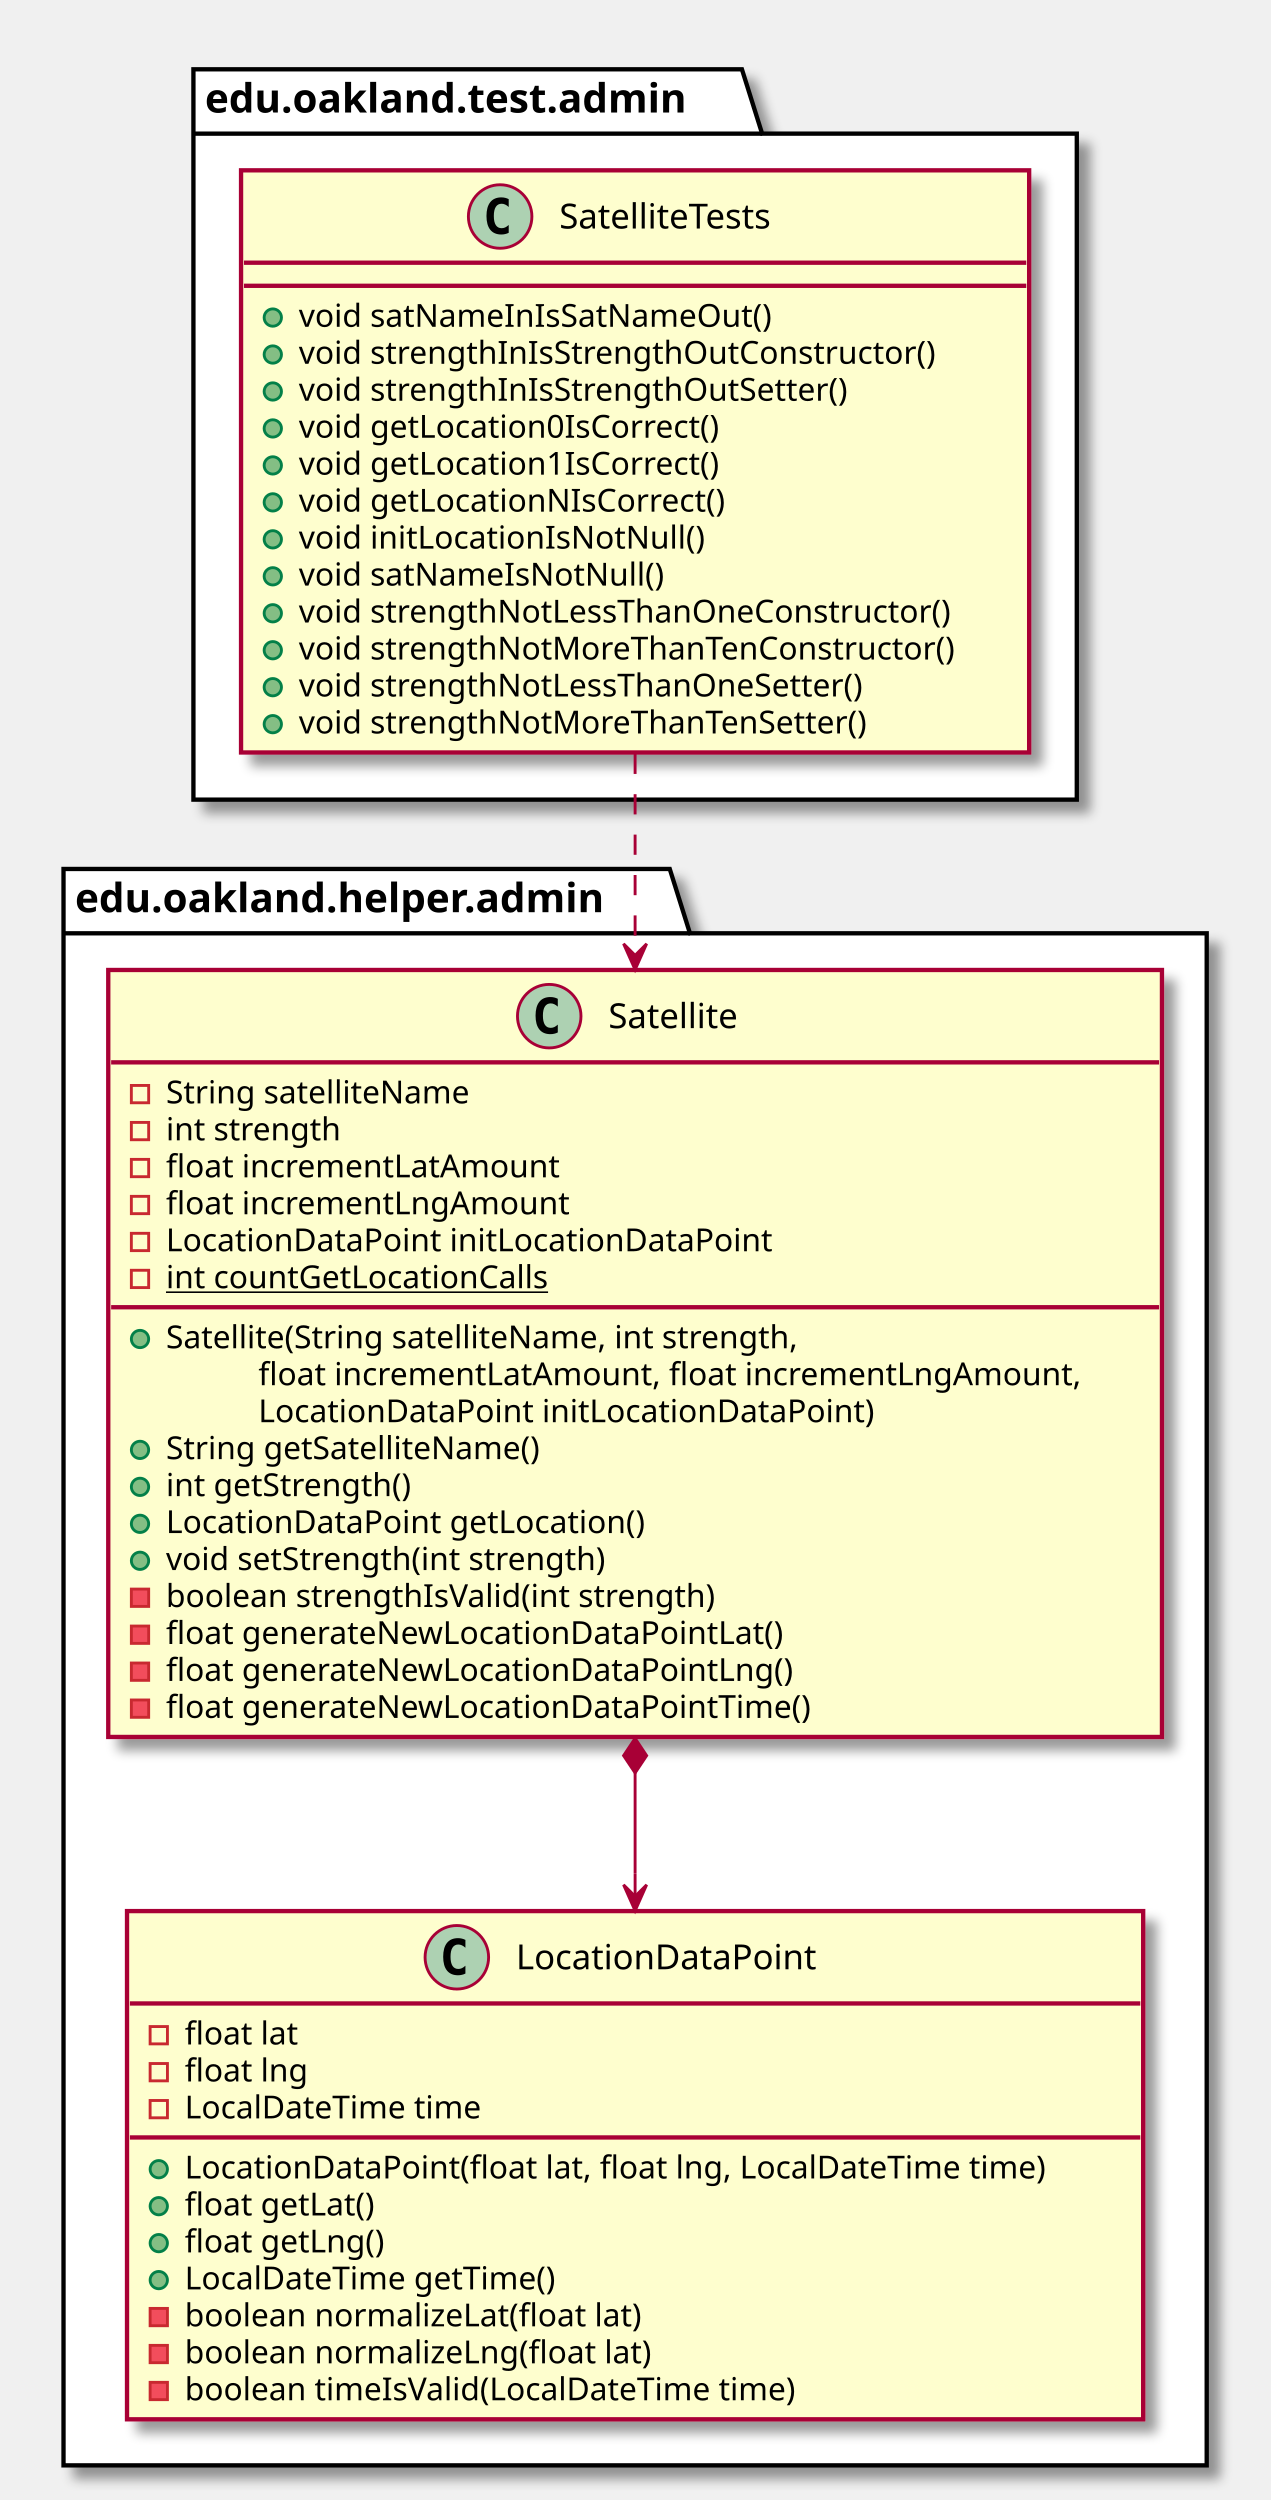
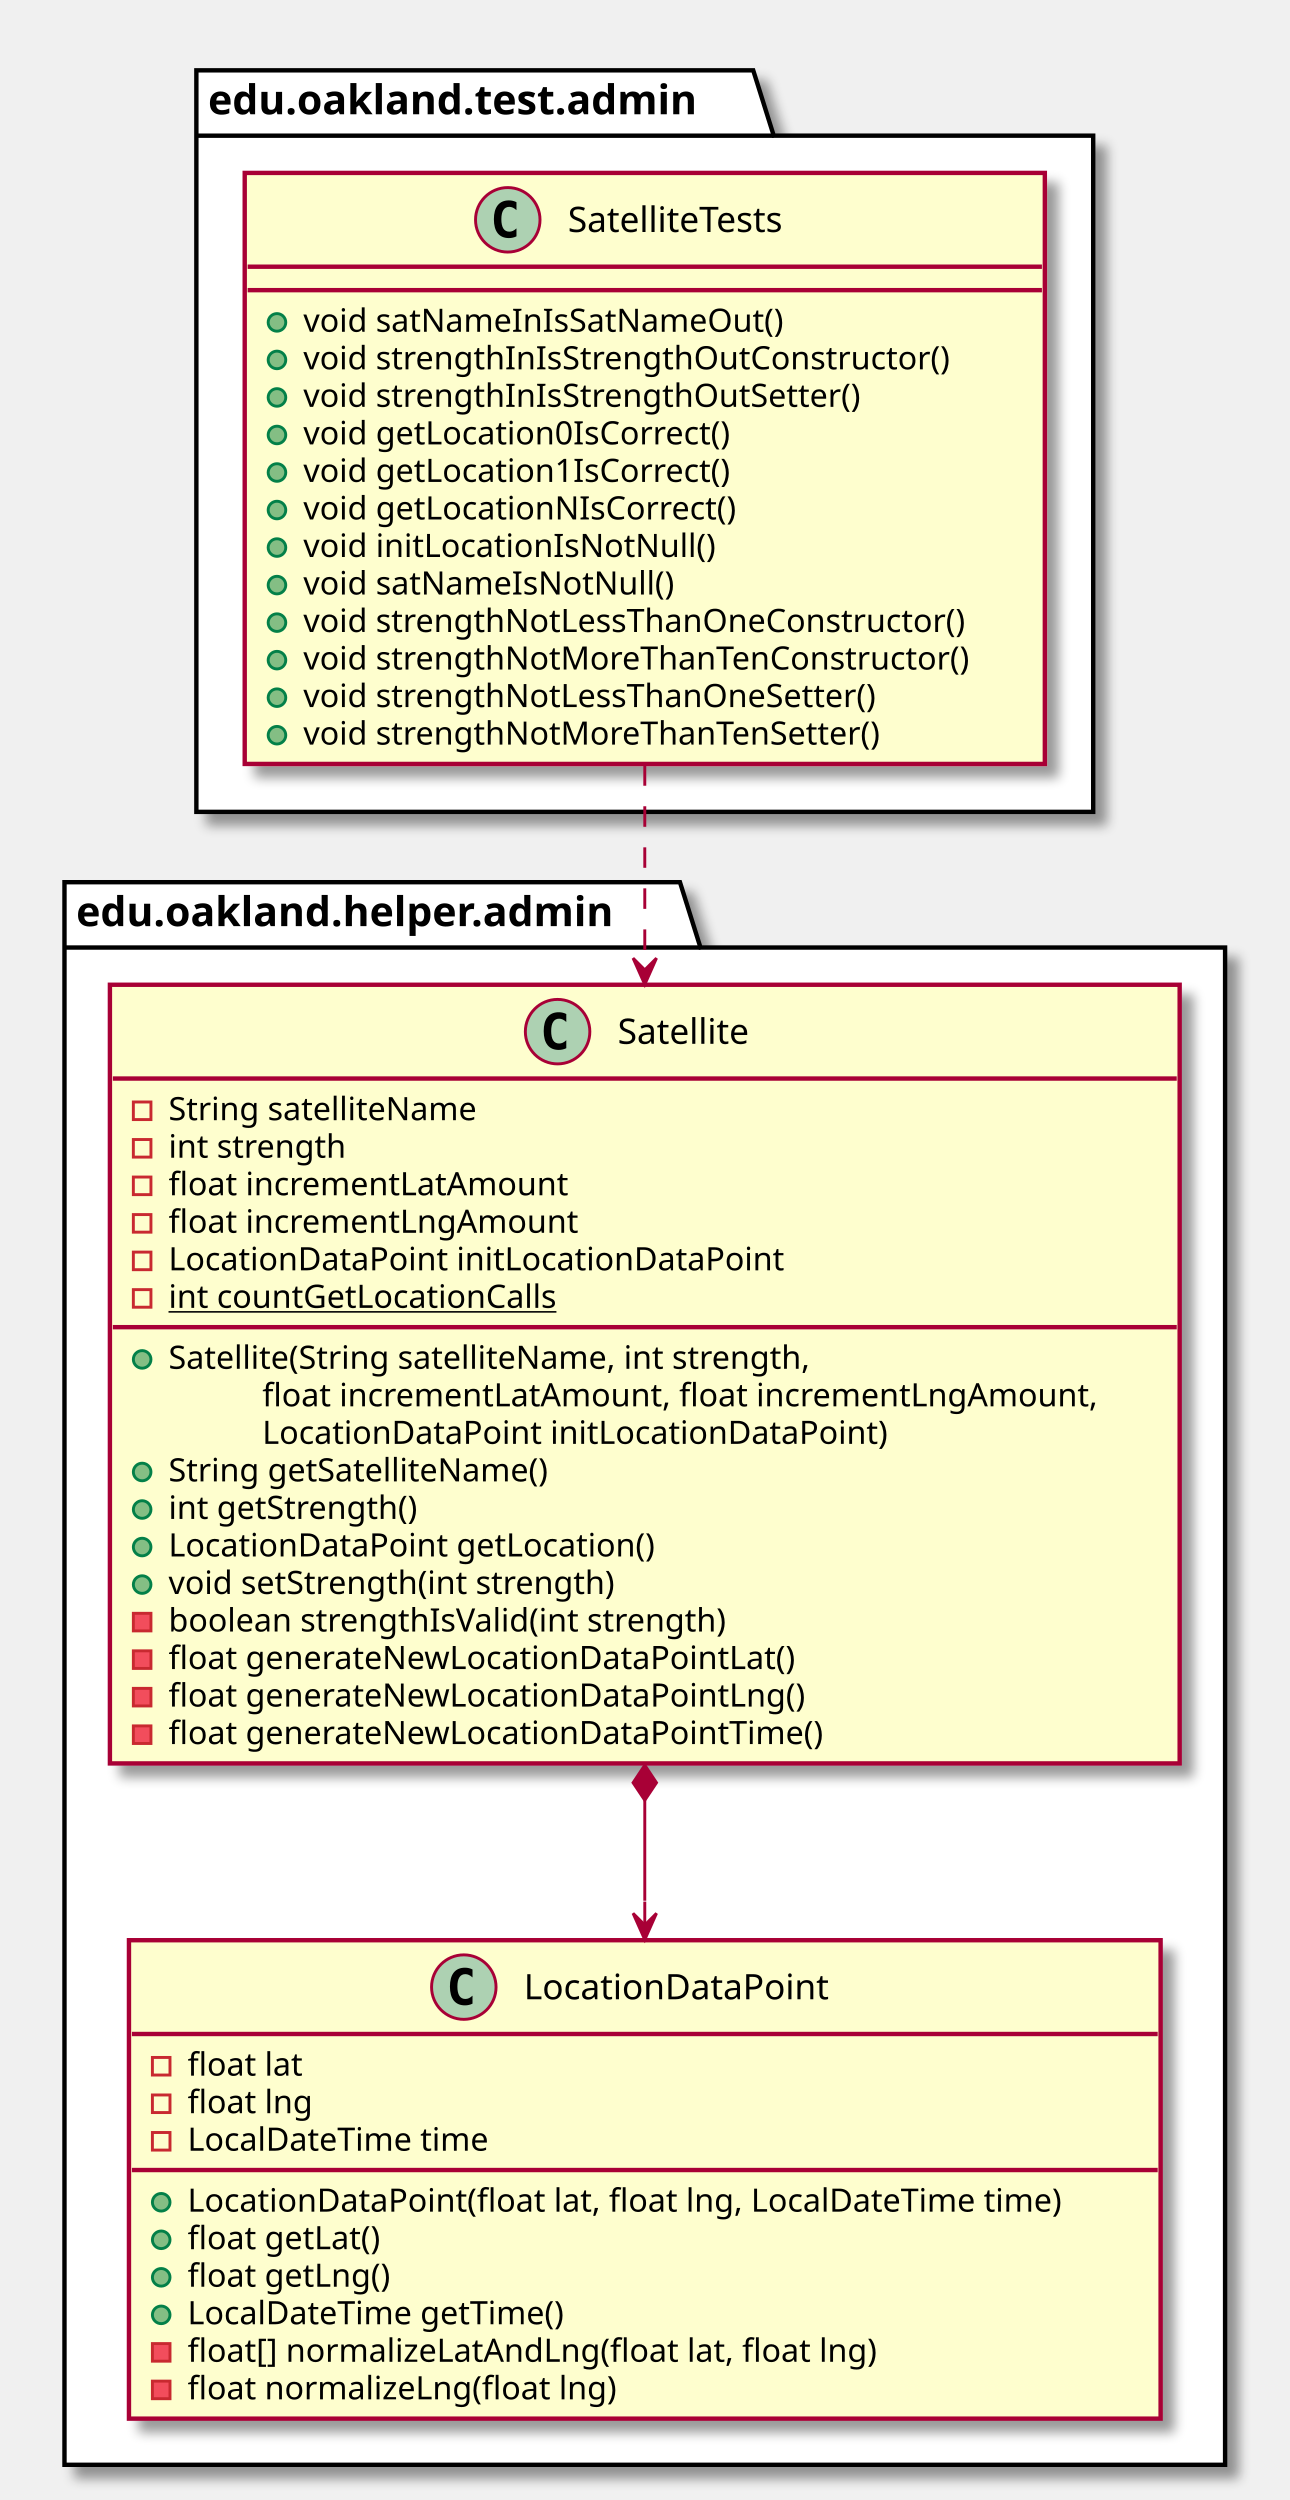
- <svg xmlns="http://www.w3.org/2000/svg" contentScriptType="application/ecmascript" contentStyleType="text/css" height="866px" preserveAspectRatio="none" style="width:440px;height:866px;" version="1.1" viewBox="0 0 440 866" width="440px" zoomAndPan="magnify">
+ <svg xmlns="http://www.w3.org/2000/svg" contentScriptType="application/ecmascript" contentStyleType="text/css" height="853px" preserveAspectRatio="none" style="width:440px;height:853px;" version="1.1" viewBox="0 0 440 853" width="440px" zoomAndPan="magnify">
  <defs>
-     <filter height="300%" id="ff9g3ljbw5p0y" width="300%" x="-1" y="-1">
+     <filter height="300%" id="f17sy8su5rb8aw" width="300%" x="-1" y="-1">
      <feGaussianBlur result="blurOut" stdDeviation="2.0" />
      <feColorMatrix in="blurOut" result="blurOut2" type="matrix" values="0 0 0 0 0 0 0 0 0 0 0 0 0 0 0 0 0 0 .4 0" />
      <feOffset dx="4.0" dy="4.0" in="blurOut2" result="blurOut3" />
      <feBlend in="SourceGraphic" in2="blurOut3" mode="normal" />
    </filter>
  </defs>
  <g>
-     <polygon fill="#FFFFFF" filter="url(#ff9g3ljbw5p0y)" points="67,24,257,24,264,46.297,373,46.297,373,277,67,277,67,24" style="stroke: #000000; stroke-width: 1.5;" />
+     <polygon fill="#FFFFFF" filter="url(#f17sy8su5rb8aw)" points="67,24,257,24,264,46.297,373,46.297,373,277,67,277,67,24" style="stroke: #000000; stroke-width: 1.5;" />
    <line style="stroke: #000000; stroke-width: 1.5;" x1="67" x2="264" y1="46.297" y2="46.297" />
    <text fill="#000000" font-family="sans-serif" font-size="14" font-weight="bold" lengthAdjust="spacingAndGlyphs" textLength="184" x="71" y="38.995">edu.oakland.test.admin</text>
-     <polygon fill="#FFFFFF" filter="url(#ff9g3ljbw5p0y)" points="22,301,232,301,239,323.297,418,323.297,418,854,22,854,22,301" style="stroke: #000000; stroke-width: 1.5;" />
+     <polygon fill="#FFFFFF" filter="url(#f17sy8su5rb8aw)" points="22,301,232,301,239,323.297,418,323.297,418,841,22,841,22,301" style="stroke: #000000; stroke-width: 1.5;" />
    <line style="stroke: #000000; stroke-width: 1.5;" x1="22" x2="239" y1="323.297" y2="323.297" />
    <text fill="#000000" font-family="sans-serif" font-size="14" font-weight="bold" lengthAdjust="spacingAndGlyphs" textLength="204" x="26" y="315.995">edu.oakland.helper.admin</text>
-     <rect fill="#FEFECE" filter="url(#ff9g3ljbw5p0y)" height="201.656" id="SatelliteTests" style="stroke: #A80036; stroke-width: 1.5;" width="273" x="83.5" y="59" />
+     <rect fill="#FEFECE" filter="url(#f17sy8su5rb8aw)" height="201.656" id="SatelliteTests" style="stroke: #A80036; stroke-width: 1.5;" width="273" x="83.5" y="59" />
    <ellipse cx="173.25" cy="75" fill="#ADD1B2" rx="11" ry="11" style="stroke: #A80036; stroke-width: 1.0;" />
    <path d="M176.219,80.641 Q175.641,80.938 175,81.078 Q174.359,81.234 173.656,81.234 Q171.156,81.234 169.828,79.594 Q168.516,77.938 168.516,74.812 Q168.516,71.688 169.828,70.031 Q171.156,68.375 173.656,68.375 Q174.359,68.375 175,68.531 Q175.656,68.688 176.219,68.984 L176.219,71.703 Q175.594,71.125 175,70.859 Q174.406,70.578 173.781,70.578 Q172.438,70.578 171.75,71.656 Q171.062,72.719 171.062,74.812 Q171.062,76.906 171.75,77.984 Q172.438,79.047 173.781,79.047 Q174.406,79.047 175,78.781 Q175.594,78.5 176.219,77.922 L176.219,80.641 Z " />
    <text fill="#000000" font-family="sans-serif" font-size="12" lengthAdjust="spacingAndGlyphs" textLength="85" x="193.75" y="79.154">SatelliteTests</text>
    <line style="stroke: #A80036; stroke-width: 1.5;" x1="84.5" x2="355.5" y1="91" y2="91" />
    <line style="stroke: #A80036; stroke-width: 1.5;" x1="84.5" x2="355.5" y1="99" y2="99" />
    <ellipse cx="94.5" cy="110" fill="#84BE84" rx="3" ry="3" style="stroke: #038048; stroke-width: 1.0;" />
    <text fill="#000000" font-family="sans-serif" font-size="11" lengthAdjust="spacingAndGlyphs" textLength="178" x="103.5" y="113.21">void satNameInIsSatNameOut()</text>
    <ellipse cx="94.5" cy="122.805" fill="#84BE84" rx="3" ry="3" style="stroke: #038048; stroke-width: 1.0;" />
    <text fill="#000000" font-family="sans-serif" font-size="11" lengthAdjust="spacingAndGlyphs" textLength="239" x="103.5" y="126.015">void strengthInIsStrengthOutConstructor()</text>
    <ellipse cx="94.5" cy="135.609" fill="#84BE84" rx="3" ry="3" style="stroke: #038048; stroke-width: 1.0;" />
    <text fill="#000000" font-family="sans-serif" font-size="11" lengthAdjust="spacingAndGlyphs" textLength="207" x="103.5" y="138.82">void strengthInIsStrengthOutSetter()</text>
    <ellipse cx="94.5" cy="148.414" fill="#84BE84" rx="3" ry="3" style="stroke: #038048; stroke-width: 1.0;" />
    <text fill="#000000" font-family="sans-serif" font-size="11" lengthAdjust="spacingAndGlyphs" textLength="159" x="103.5" y="151.625">void getLocation0IsCorrect()</text>
    <ellipse cx="94.5" cy="161.219" fill="#84BE84" rx="3" ry="3" style="stroke: #038048; stroke-width: 1.0;" />
    <text fill="#000000" font-family="sans-serif" font-size="11" lengthAdjust="spacingAndGlyphs" textLength="159" x="103.5" y="164.429">void getLocation1IsCorrect()</text>
    <ellipse cx="94.5" cy="174.023" fill="#84BE84" rx="3" ry="3" style="stroke: #038048; stroke-width: 1.0;" />
    <text fill="#000000" font-family="sans-serif" font-size="11" lengthAdjust="spacingAndGlyphs" textLength="160" x="103.5" y="177.234">void getLocationNIsCorrect()</text>
    <ellipse cx="94.5" cy="186.828" fill="#84BE84" rx="3" ry="3" style="stroke: #038048; stroke-width: 1.0;" />
    <text fill="#000000" font-family="sans-serif" font-size="11" lengthAdjust="spacingAndGlyphs" textLength="149" x="103.5" y="190.039">void initLocationIsNotNull()</text>
    <ellipse cx="94.5" cy="199.633" fill="#84BE84" rx="3" ry="3" style="stroke: #038048; stroke-width: 1.0;" />
    <text fill="#000000" font-family="sans-serif" font-size="11" lengthAdjust="spacingAndGlyphs" textLength="136" x="103.5" y="202.843">void satNameIsNotNull()</text>
    <ellipse cx="94.5" cy="212.438" fill="#84BE84" rx="3" ry="3" style="stroke: #038048; stroke-width: 1.0;" />
    <text fill="#000000" font-family="sans-serif" font-size="11" lengthAdjust="spacingAndGlyphs" textLength="247" x="103.5" y="215.648">void strengthNotLessThanOneConstructor()</text>
    <ellipse cx="94.5" cy="225.242" fill="#84BE84" rx="3" ry="3" style="stroke: #038048; stroke-width: 1.0;" />
    <text fill="#000000" font-family="sans-serif" font-size="11" lengthAdjust="spacingAndGlyphs" textLength="246" x="103.5" y="228.453">void strengthNotMoreThanTenConstructor()</text>
    <ellipse cx="94.5" cy="238.047" fill="#84BE84" rx="3" ry="3" style="stroke: #038048; stroke-width: 1.0;" />
    <text fill="#000000" font-family="sans-serif" font-size="11" lengthAdjust="spacingAndGlyphs" textLength="215" x="103.5" y="241.257">void strengthNotLessThanOneSetter()</text>
    <ellipse cx="94.5" cy="250.852" fill="#84BE84" rx="3" ry="3" style="stroke: #038048; stroke-width: 1.0;" />
    <text fill="#000000" font-family="sans-serif" font-size="11" lengthAdjust="spacingAndGlyphs" textLength="214" x="103.5" y="254.062">void strengthNotMoreThanTenSetter()</text>
-     <rect fill="#FEFECE" filter="url(#ff9g3ljbw5p0y)" height="265.68" id="Satellite" style="stroke: #A80036; stroke-width: 1.5;" width="365" x="37.5" y="336" />
+     <rect fill="#FEFECE" filter="url(#f17sy8su5rb8aw)" height="265.68" id="Satellite" style="stroke: #A80036; stroke-width: 1.5;" width="365" x="37.5" y="336" />
    <ellipse cx="190.25" cy="352" fill="#ADD1B2" rx="11" ry="11" style="stroke: #A80036; stroke-width: 1.0;" />
    <path d="M193.219,357.641 Q192.641,357.938 192,358.078 Q191.359,358.234 190.656,358.234 Q188.156,358.234 186.828,356.594 Q185.516,354.938 185.516,351.812 Q185.516,348.688 186.828,347.031 Q188.156,345.375 190.656,345.375 Q191.359,345.375 192,345.531 Q192.656,345.688 193.219,345.984 L193.219,348.703 Q192.594,348.125 192,347.859 Q191.406,347.578 190.781,347.578 Q189.438,347.578 188.75,348.656 Q188.062,349.719 188.062,351.812 Q188.062,353.906 188.75,354.984 Q189.438,356.047 190.781,356.047 Q191.406,356.047 192,355.781 Q192.594,355.5 193.219,354.922 L193.219,357.641 Z " />
    <text fill="#000000" font-family="sans-serif" font-size="12" lengthAdjust="spacingAndGlyphs" textLength="51" x="210.75" y="356.154">Satellite</text>
    <line style="stroke: #A80036; stroke-width: 1.5;" x1="38.5" x2="401.5" y1="368" y2="368" />
    <rect fill="none" height="6" style="stroke: #C82930; stroke-width: 1.0;" width="6" x="45.5" y="376" />
    <text fill="#000000" font-family="sans-serif" font-size="11" lengthAdjust="spacingAndGlyphs" textLength="116" x="57.5" y="382.21">String satelliteName</text>
    <rect fill="none" height="6" style="stroke: #C82930; stroke-width: 1.0;" width="6" x="45.5" y="388.805" />
    <text fill="#000000" font-family="sans-serif" font-size="11" lengthAdjust="spacingAndGlyphs" textLength="66" x="57.5" y="395.015">int strength</text>
    <rect fill="none" height="6" style="stroke: #C82930; stroke-width: 1.0;" width="6" x="45.5" y="401.609" />
    <text fill="#000000" font-family="sans-serif" font-size="11" lengthAdjust="spacingAndGlyphs" textLength="146" x="57.5" y="407.82">float incrementLatAmount</text>
    <rect fill="none" height="6" style="stroke: #C82930; stroke-width: 1.0;" width="6" x="45.5" y="414.414" />
    <text fill="#000000" font-family="sans-serif" font-size="11" lengthAdjust="spacingAndGlyphs" textLength="149" x="57.5" y="420.625">float incrementLngAmount</text>
    <rect fill="none" height="6" style="stroke: #C82930; stroke-width: 1.0;" width="6" x="45.5" y="427.219" />
    <text fill="#000000" font-family="sans-serif" font-size="11" lengthAdjust="spacingAndGlyphs" textLength="223" x="57.5" y="433.429">LocationDataPoint initLocationDataPoint</text>
    <rect fill="none" height="6" style="stroke: #C82930; stroke-width: 1.0;" width="6" x="45.5" y="440.023" />
    <text fill="#000000" font-family="sans-serif" font-size="11" lengthAdjust="spacingAndGlyphs" text-decoration="underline" textLength="144" x="57.5" y="446.234">int countGetLocationCalls</text>
    <line style="stroke: #A80036; stroke-width: 1.5;" x1="38.5" x2="401.5" y1="452.828" y2="452.828" />
    <ellipse cx="48.5" cy="463.828" fill="#84BE84" rx="3" ry="3" style="stroke: #038048; stroke-width: 1.0;" />
    <text fill="#000000" font-family="sans-serif" font-size="11" lengthAdjust="spacingAndGlyphs" textLength="244" x="57.5" y="467.039">Satellite(String satelliteName, int strength,</text>
    <text fill="#000000" font-family="sans-serif" font-size="11" lengthAdjust="spacingAndGlyphs" textLength="307" x="89.5" y="479.843">float incrementLatAmount, float incrementLngAmount,</text>
    <text fill="#000000" font-family="sans-serif" font-size="11" lengthAdjust="spacingAndGlyphs" textLength="227" x="89.5" y="492.648">LocationDataPoint initLocationDataPoint)</text>
    <ellipse cx="48.5" cy="502.242" fill="#84BE84" rx="3" ry="3" style="stroke: #038048; stroke-width: 1.0;" />
    <text fill="#000000" font-family="sans-serif" font-size="11" lengthAdjust="spacingAndGlyphs" textLength="143" x="57.5" y="505.453">String getSatelliteName()</text>
    <ellipse cx="48.5" cy="515.047" fill="#84BE84" rx="3" ry="3" style="stroke: #038048; stroke-width: 1.0;" />
    <text fill="#000000" font-family="sans-serif" font-size="11" lengthAdjust="spacingAndGlyphs" textLength="93" x="57.5" y="518.257">int getStrength()</text>
    <ellipse cx="48.5" cy="527.852" fill="#84BE84" rx="3" ry="3" style="stroke: #038048; stroke-width: 1.0;" />
    <text fill="#000000" font-family="sans-serif" font-size="11" lengthAdjust="spacingAndGlyphs" textLength="178" x="57.5" y="531.062">LocationDataPoint getLocation()</text>
    <ellipse cx="48.5" cy="540.656" fill="#84BE84" rx="3" ry="3" style="stroke: #038048; stroke-width: 1.0;" />
    <text fill="#000000" font-family="sans-serif" font-size="11" lengthAdjust="spacingAndGlyphs" textLength="168" x="57.5" y="543.867">void setStrength(int strength)</text>
    <rect fill="#F24D5C" height="6" style="stroke: #C82930; stroke-width: 1.0;" width="6" x="45.5" y="550.461" />
    <text fill="#000000" font-family="sans-serif" font-size="11" lengthAdjust="spacingAndGlyphs" textLength="208" x="57.5" y="556.671">boolean strengthIsValid(int strength)</text>
    <rect fill="#F24D5C" height="6" style="stroke: #C82930; stroke-width: 1.0;" width="6" x="45.5" y="563.266" />
    <text fill="#000000" font-family="sans-serif" font-size="11" lengthAdjust="spacingAndGlyphs" textLength="230" x="57.5" y="569.476">float generateNewLocationDataPointLat()</text>
    <rect fill="#F24D5C" height="6" style="stroke: #C82930; stroke-width: 1.0;" width="6" x="45.5" y="576.07" />
    <text fill="#000000" font-family="sans-serif" font-size="11" lengthAdjust="spacingAndGlyphs" textLength="233" x="57.5" y="582.281">float generateNewLocationDataPointLng()</text>
    <rect fill="#F24D5C" height="6" style="stroke: #C82930; stroke-width: 1.0;" width="6" x="45.5" y="588.875" />
    <text fill="#000000" font-family="sans-serif" font-size="11" lengthAdjust="spacingAndGlyphs" textLength="241" x="57.5" y="595.085">float generateNewLocationDataPointTime()</text>
-     <rect fill="#FEFECE" filter="url(#ff9g3ljbw5p0y)" height="176.047" id="LocationDataPoint" style="stroke: #A80036; stroke-width: 1.5;" width="352" x="44" y="662" />
+     <rect fill="#FEFECE" filter="url(#f17sy8su5rb8aw)" height="163.242" id="LocationDataPoint" style="stroke: #A80036; stroke-width: 1.5;" width="352" x="44" y="662" />
    <ellipse cx="158.25" cy="678" fill="#ADD1B2" rx="11" ry="11" style="stroke: #A80036; stroke-width: 1.0;" />
    <path d="M161.219,683.641 Q160.641,683.938 160,684.078 Q159.359,684.234 158.656,684.234 Q156.156,684.234 154.828,682.594 Q153.516,680.938 153.516,677.812 Q153.516,674.688 154.828,673.031 Q156.156,671.375 158.656,671.375 Q159.359,671.375 160,671.531 Q160.656,671.688 161.219,671.984 L161.219,674.703 Q160.594,674.125 160,673.859 Q159.406,673.578 158.781,673.578 Q157.438,673.578 156.75,674.656 Q156.062,675.719 156.062,677.812 Q156.062,679.906 156.75,680.984 Q157.438,682.047 158.781,682.047 Q159.406,682.047 160,681.781 Q160.594,681.5 161.219,680.922 L161.219,683.641 Z " />
    <text fill="#000000" font-family="sans-serif" font-size="12" lengthAdjust="spacingAndGlyphs" textLength="115" x="178.75" y="682.154">LocationDataPoint</text>
    <line style="stroke: #A80036; stroke-width: 1.5;" x1="45" x2="395" y1="694" y2="694" />
    <rect fill="none" height="6" style="stroke: #C82930; stroke-width: 1.0;" width="6" x="52" y="702" />
    <text fill="#000000" font-family="sans-serif" font-size="11" lengthAdjust="spacingAndGlyphs" textLength="43" x="64" y="708.21">float lat</text>
    <rect fill="none" height="6" style="stroke: #C82930; stroke-width: 1.0;" width="6" x="52" y="714.805" />
    <text fill="#000000" font-family="sans-serif" font-size="11" lengthAdjust="spacingAndGlyphs" textLength="46" x="64" y="721.015">float lng</text>
    <rect fill="none" height="6" style="stroke: #C82930; stroke-width: 1.0;" width="6" x="52" y="727.609" />
    <text fill="#000000" font-family="sans-serif" font-size="11" lengthAdjust="spacingAndGlyphs" textLength="112" x="64" y="733.82">LocalDateTime time</text>
    <line style="stroke: #A80036; stroke-width: 1.5;" x1="45" x2="395" y1="740.414" y2="740.414" />
    <ellipse cx="55" cy="751.414" fill="#84BE84" rx="3" ry="3" style="stroke: #038048; stroke-width: 1.0;" />
    <text fill="#000000" font-family="sans-serif" font-size="11" lengthAdjust="spacingAndGlyphs" textLength="326" x="64" y="754.625">LocationDataPoint(float lat, float lng, LocalDateTime time)</text>
    <ellipse cx="55" cy="764.219" fill="#84BE84" rx="3" ry="3" style="stroke: #038048; stroke-width: 1.0;" />
    <text fill="#000000" font-family="sans-serif" font-size="11" lengthAdjust="spacingAndGlyphs" textLength="72" x="64" y="767.429">float getLat()</text>
    <ellipse cx="55" cy="777.023" fill="#84BE84" rx="3" ry="3" style="stroke: #038048; stroke-width: 1.0;" />
    <text fill="#000000" font-family="sans-serif" font-size="11" lengthAdjust="spacingAndGlyphs" textLength="75" x="64" y="780.234">float getLng()</text>
    <ellipse cx="55" cy="789.828" fill="#84BE84" rx="3" ry="3" style="stroke: #038048; stroke-width: 1.0;" />
    <text fill="#000000" font-family="sans-serif" font-size="11" lengthAdjust="spacingAndGlyphs" textLength="141" x="64" y="793.039">LocalDateTime getTime()</text>
    <rect fill="#F24D5C" height="6" style="stroke: #C82930; stroke-width: 1.0;" width="6" x="52" y="799.633" />
-     <text fill="#000000" font-family="sans-serif" font-size="11" lengthAdjust="spacingAndGlyphs" textLength="172" x="64" y="805.843">boolean normalizeLat(float lat)</text>
+     <text fill="#000000" font-family="sans-serif" font-size="11" lengthAdjust="spacingAndGlyphs" textLength="255" x="64" y="805.843">float[] normalizeLatAndLng(float lat, float lng)</text>
    <rect fill="#F24D5C" height="6" style="stroke: #C82930; stroke-width: 1.0;" width="6" x="52" y="812.438" />
-     <text fill="#000000" font-family="sans-serif" font-size="11" lengthAdjust="spacingAndGlyphs" textLength="175" x="64" y="818.648">boolean normalizeLng(float lat)</text>
-     <rect fill="#F24D5C" height="6" style="stroke: #C82930; stroke-width: 1.0;" width="6" x="52" y="825.242" />
-     <text fill="#000000" font-family="sans-serif" font-size="11" lengthAdjust="spacingAndGlyphs" textLength="231" x="64" y="831.453">boolean timeIsValid(LocalDateTime time)</text>
-     <path d="M220,614.15 C220,614.15 220,637.96 220,648.83 " fill="none" id="Satellite-LocationDataPoint" style="stroke: #A80036; stroke-width: 1.0;" />
-     <polygon fill="#A80036" points="220,661.89,224,652.89,220,656.89,216,652.89,220,661.89" style="stroke: #A80036; stroke-width: 1.0;" />
-     <line style="stroke: #A80036; stroke-width: 1.0;" x1="220" x2="220" y1="656.89" y2="648.89" />
-     <polygon fill="#A80036" points="220,602.15,216,608.15,220,614.15,224,608.15,220,602.15" style="stroke: #A80036; stroke-width: 1.0;" />
+     <text fill="#000000" font-family="sans-serif" font-size="11" lengthAdjust="spacingAndGlyphs" textLength="158" x="64" y="818.648">float normalizeLng(float lng)</text>
+     <path d="M220,614.26 C220,614.26 220,637.83 220,648.52 " fill="none" id="Satellite-LocationDataPoint" style="stroke: #A80036; stroke-width: 1.0;" />
+     <polygon fill="#A80036" points="220,661.82,224,652.82,220,656.82,216,652.82,220,661.82" style="stroke: #A80036; stroke-width: 1.0;" />
+     <line style="stroke: #A80036; stroke-width: 1.0;" x1="220" x2="220" y1="656.82" y2="648.82" />
+     <polygon fill="#A80036" points="220,602.26,216,608.26,220,614.26,224,608.26,220,602.26" style="stroke: #A80036; stroke-width: 1.0;" />
    <path d="M220,261.1 C220,283.4 220,307.41 220,330.91 " fill="none" id="SatelliteTests-&gt;Satellite" style="stroke: #A80036; stroke-width: 1.0; stroke-dasharray: 7.0,7.0;" />
    <polygon fill="#A80036" points="220,335.92,224,326.92,220,330.92,216,326.92,220,335.92" style="stroke: #A80036; stroke-width: 1.0;" />
  </g>
</svg>
